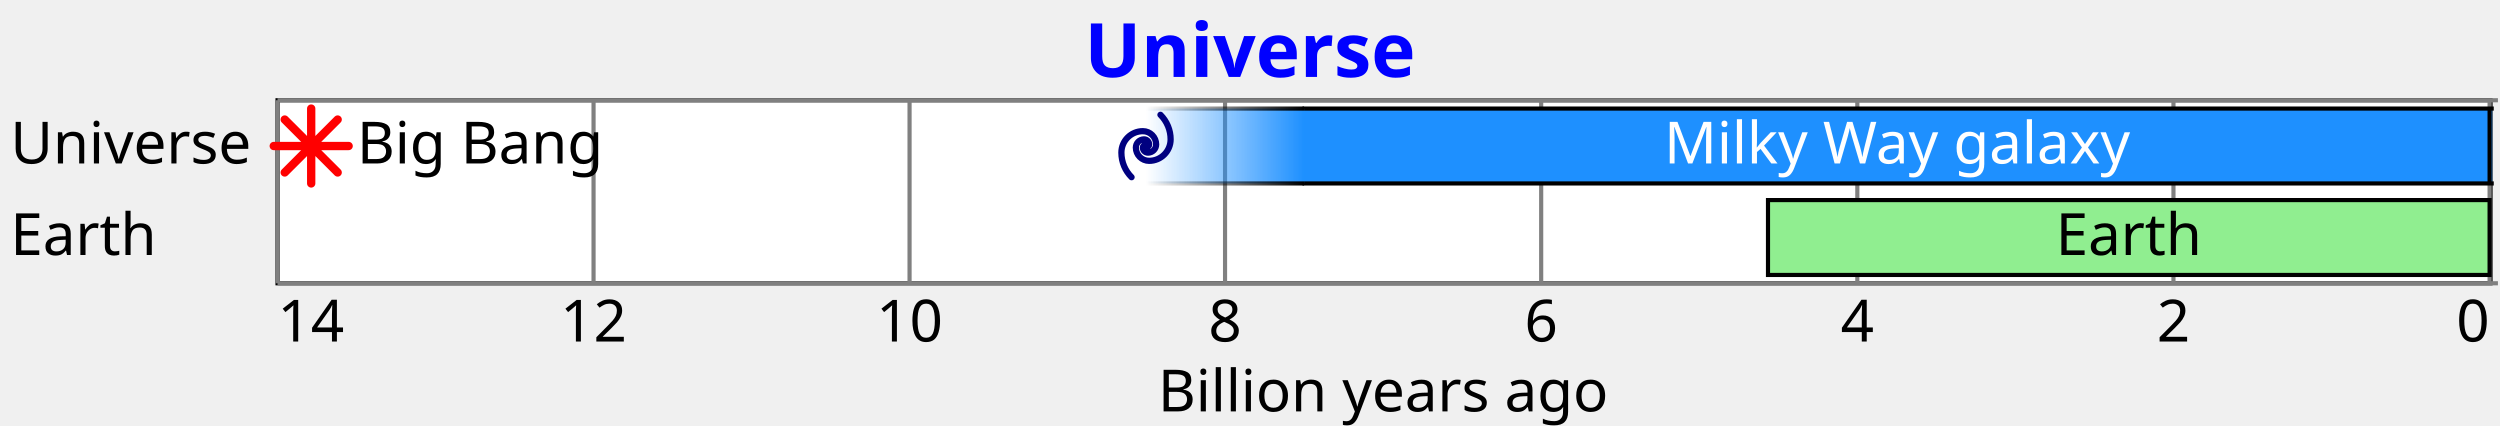
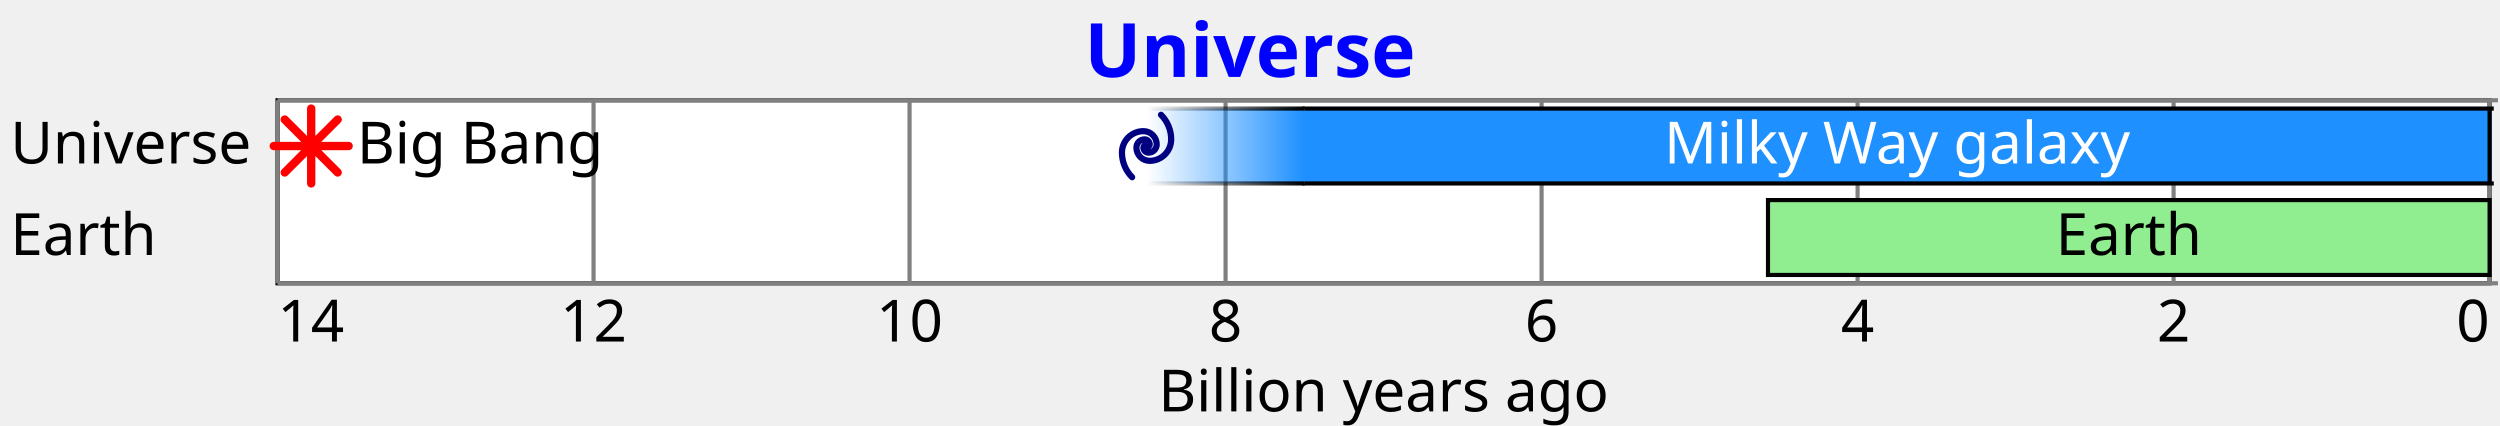
<svg xmlns="http://www.w3.org/2000/svg" width="601" height="102.2" viewBox="0 0 601 102.2" transform="translate(0.5, 0.5)">
  <g stroke="black" fill="white" font-family="sans-serif" font-size="14">
    <text x="300" y="18" stroke="none" fill="blue" font-size="18" text-anchor="middle" font-weight="bold">Universe</text>
-     <rect x="66.22" y="23.6" width="532" height="44" stroke="black" stroke-width="1" />
+     <rect x="66.22" y="23.6" width="531.78" height="44" stroke="black" stroke-width="1" />
    <g>
-       <path d="M 66.22 23.6 V 67.6 M 142.189 23.6 V 67.6 M 218.157 23.6 V 67.6 M 294 23.6 V 67.6 M 370 23.6 V 67.6 M 446 23.6 V 67.6 M 522 23.6 V 67.6 M 598 23.6 V 67.6 M 66.22 23.6 H 600 M 66.22 67.6 H 600" stroke="gray" />
+       <path d="M 66.22 23.6 V 67.6 M 142.189 23.6 V 67.6 M 218.157 23.6 V 67.6 M 294.126 23.6 V 67.6 M 370.094 23.6 V 67.6 M 446.063 23.6 V 67.6 M 522.031 23.6 V 67.6 M 598 23.6 V 67.6 M 66.22 23.6 H 600 M 66.22 67.6 H 600" stroke="gray" />
      <g text-anchor="middle" stroke="none" fill="black">
        <text x="66.22" y="81.6" text-anchor="start">14</text>
        <text x="142.189" y="81.6">12</text>
        <text x="218.157" y="81.6">10</text>
-         <text x="294" y="81.6">8</text>
-         <text x="370" y="81.6">6</text>
-         <text x="446" y="81.6">4</text>
-         <text x="522" y="81.6">2</text>
+         <text x="294.126" y="81.6">8</text>
+         <text x="370.094" y="81.6">6</text>
+         <text x="446.063" y="81.6">4</text>
+         <text x="522.031" y="81.6">2</text>
        <text x="598" y="81.6" text-anchor="end">0</text>
-         <text x="332" y="98.4">Billion years ago</text>
+         <text x="332.11" y="98.4">Billion years ago</text>
      </g>
    </g>
    <g>
      <path d="M 65.311 34.6 h 18 M 74.311 25.6 v 18 M 67.947 28.236 L 80.675 40.964 M 80.675 28.236 L 67.947 40.964" fill="none" stroke="red" stroke-width="2" stroke-linecap="round" />
-       <g>
-         <rect x="312.618" y="25.6" width="286" height="18" stroke="none" fill="dodgerblue" />
+       <g href="https://en.wikipedia.org/wiki/Milky_Way">
+         <rect x="312.618" y="25.6" width="285.882" height="18" stroke="none" fill="dodgerblue" />
        <path d="M 312.618 25.6 H 599 m 0 18 H 312.618" stroke="black" />
        <defs>
          <linearGradient id="id1">
            <stop offset="0" stop-color="dodgerblue" stop-opacity="0" />
            <stop offset="1" stop-color="dodgerblue" stop-opacity="1" />
          </linearGradient>
          <linearGradient id="id2">
            <stop offset="0" stop-color="black" stop-opacity="0" />
            <stop offset="1" stop-color="black" stop-opacity="1" />
          </linearGradient>
        </defs>
-         <rect x="275" y="25.6" width="38" height="18" stroke="none" fill="url(#id1)" />
-         <path d="M 275 25.6 H 313 m 0 18 H 275" stroke="url(#id2)" />
+         <rect x="275.134" y="25.6" width="37.984" height="18" stroke="none" fill="url(#id1)" />
+         <path d="M 275.134 25.6 H 313.118 m 0 18 H 275.134" stroke="url(#id2)" />
        <line x1="598" y1="25.6" x2="598" y2="43.6" stroke="black" />
      </g>
-       <path transform="translate(275, 34.6) scale(1.5) translate(-6,-6)" d="M8.316 1a5.553 5.553 0 0 1 1.629 3.94A3.443 3.443 0 0 1 6.5 8.378 2.127 2.127 0 0 1 4.375 6.25 1.315 1.315 0 0 1 5.69 4.936c.45 0 .813.365.812.813a.503.503 0 0 1-.147.355l-.71-.208a.502.502 0 0 0-.147.355c0 .449.363.813.812.813A1.315 1.315 0 0 0 7.625 5.75 2.127 2.127 0 0 0 5.5 3.622 3.443 3.443 0 0 0 2.055 7.06c0 1.538.622 2.93 1.629 3.939" fill="none" stroke="navy" stroke-width="1" stroke-linecap="round" />
+       <path transform="translate(275.134, 34.6) scale(1.5) translate(-6,-6)" d="M8.316 1a5.553 5.553 0 0 1 1.629 3.94A3.443 3.443 0 0 1 6.5 8.378 2.127 2.127 0 0 1 4.375 6.25 1.315 1.315 0 0 1 5.69 4.936c.45 0 .813.365.812.813a.503.503 0 0 1-.147.355l-.71-.208a.502.502 0 0 0-.147.355c0 .449.363.813.812.813A1.315 1.315 0 0 0 7.625 5.75 2.127 2.127 0 0 0 5.5 3.622 3.443 3.443 0 0 0 2.055 7.06c0 1.538.622 2.93 1.629 3.939" fill="none" stroke="navy" stroke-width="1" stroke-linecap="round" href="https://en.wikipedia.org/wiki/Milky_Way" />
      <g>
        <rect x="424.526" y="47.6" width="173.474" height="18" fill="lightgreen" />
      </g>
    </g>
    <g text-anchor="middle" stroke="none" fill="black">
      <text x="85.311" y="38.8" text-anchor="start">Big Bang</text>
      <text x="455.559" y="38.8" fill="white" text-anchor="middle">Milky Way galaxy</text>
      <text x="511.263" y="60.8" fill="black" text-anchor="middle">Earth</text>
    </g>
    <g stroke="none" fill="black">
      <text x="2" y="38.8">Universe</text>
      <text x="2" y="60.8">Earth</text>
    </g>
  </g>
</svg>
